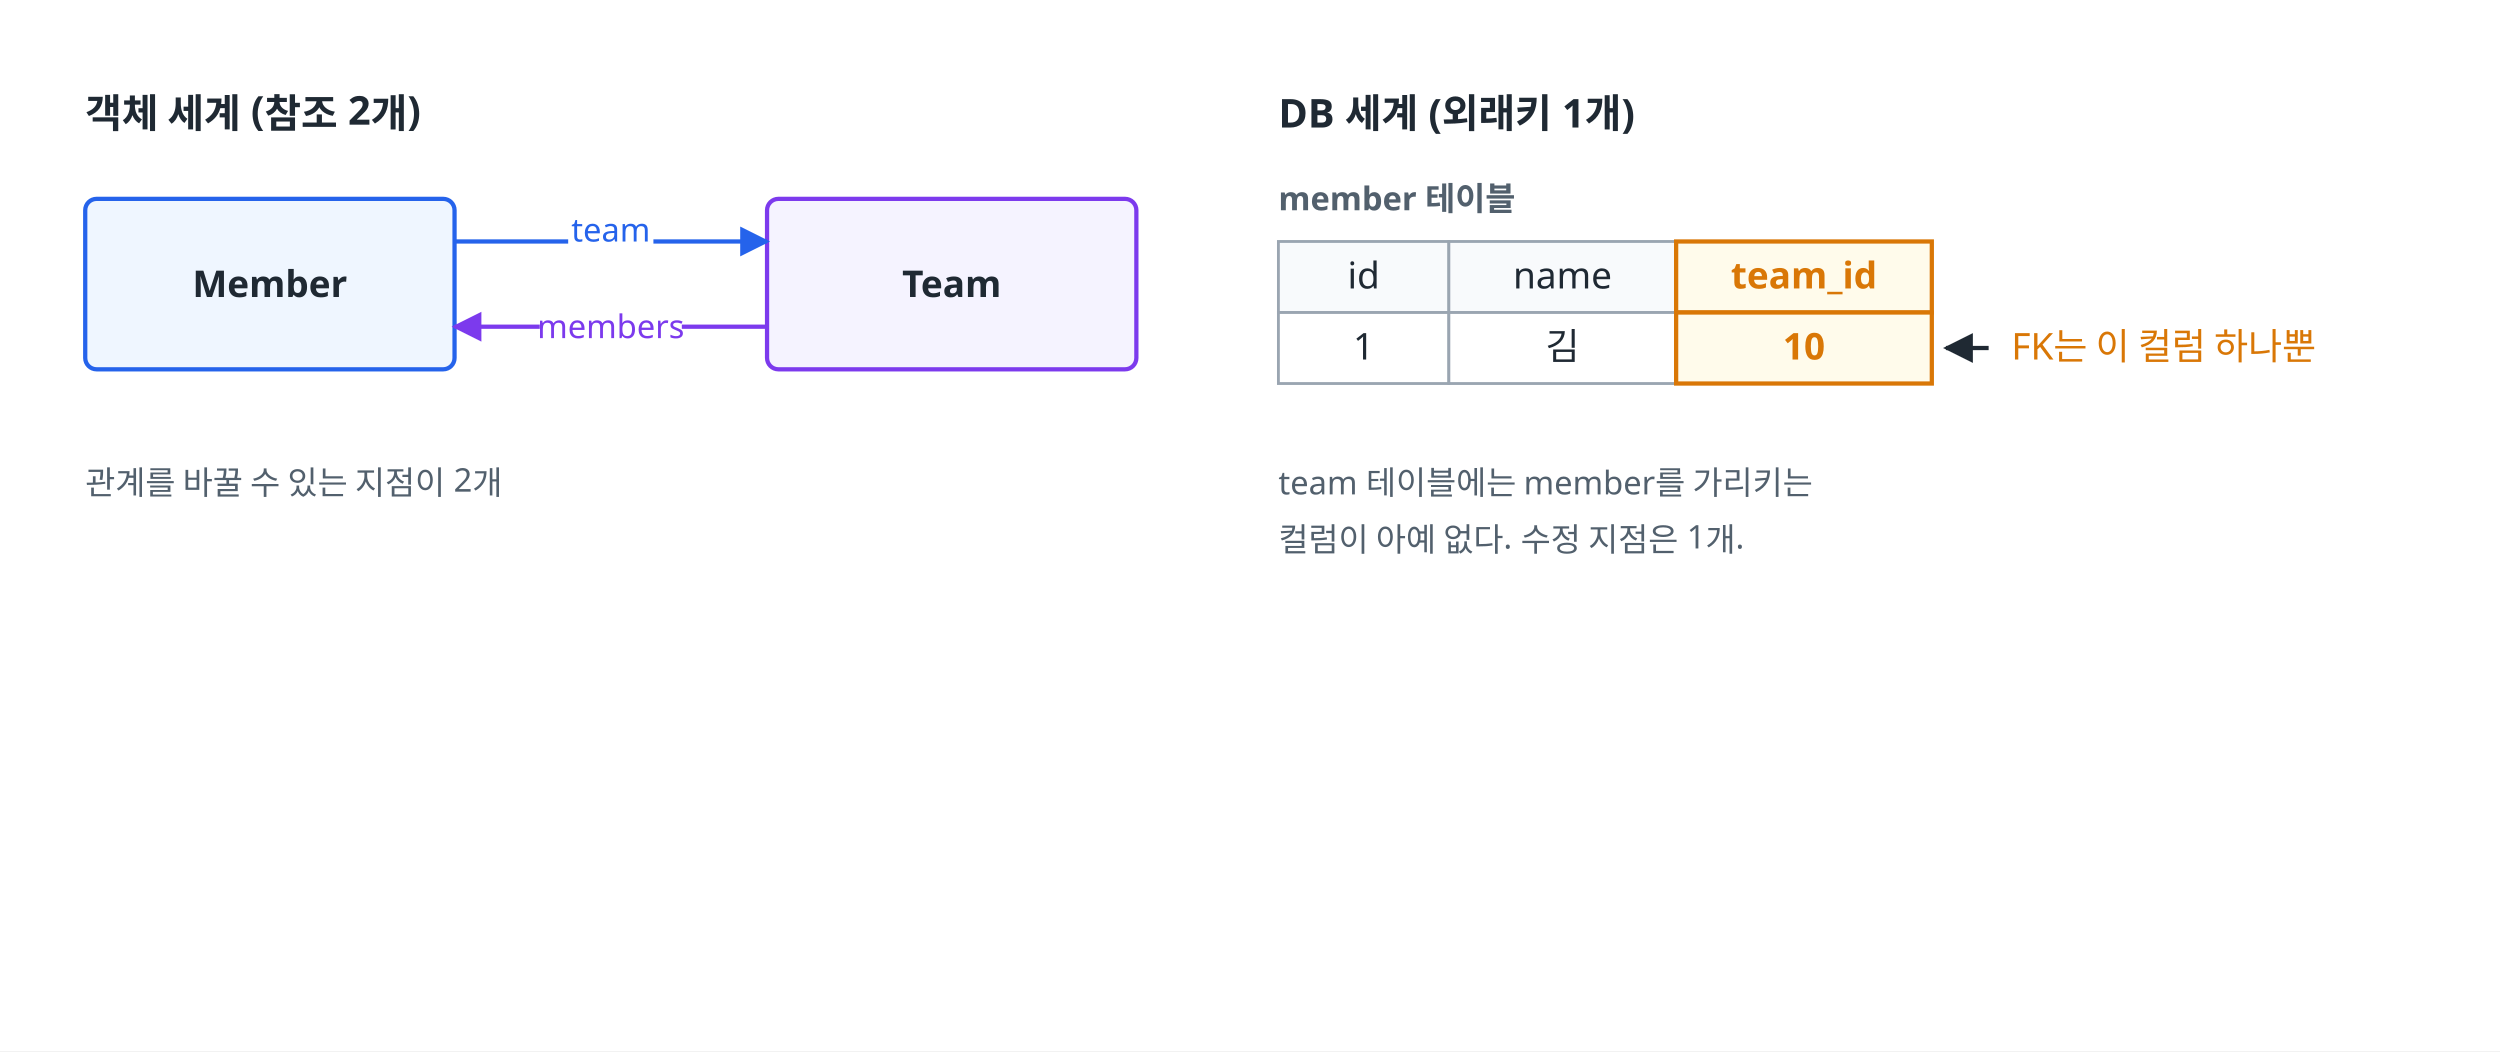
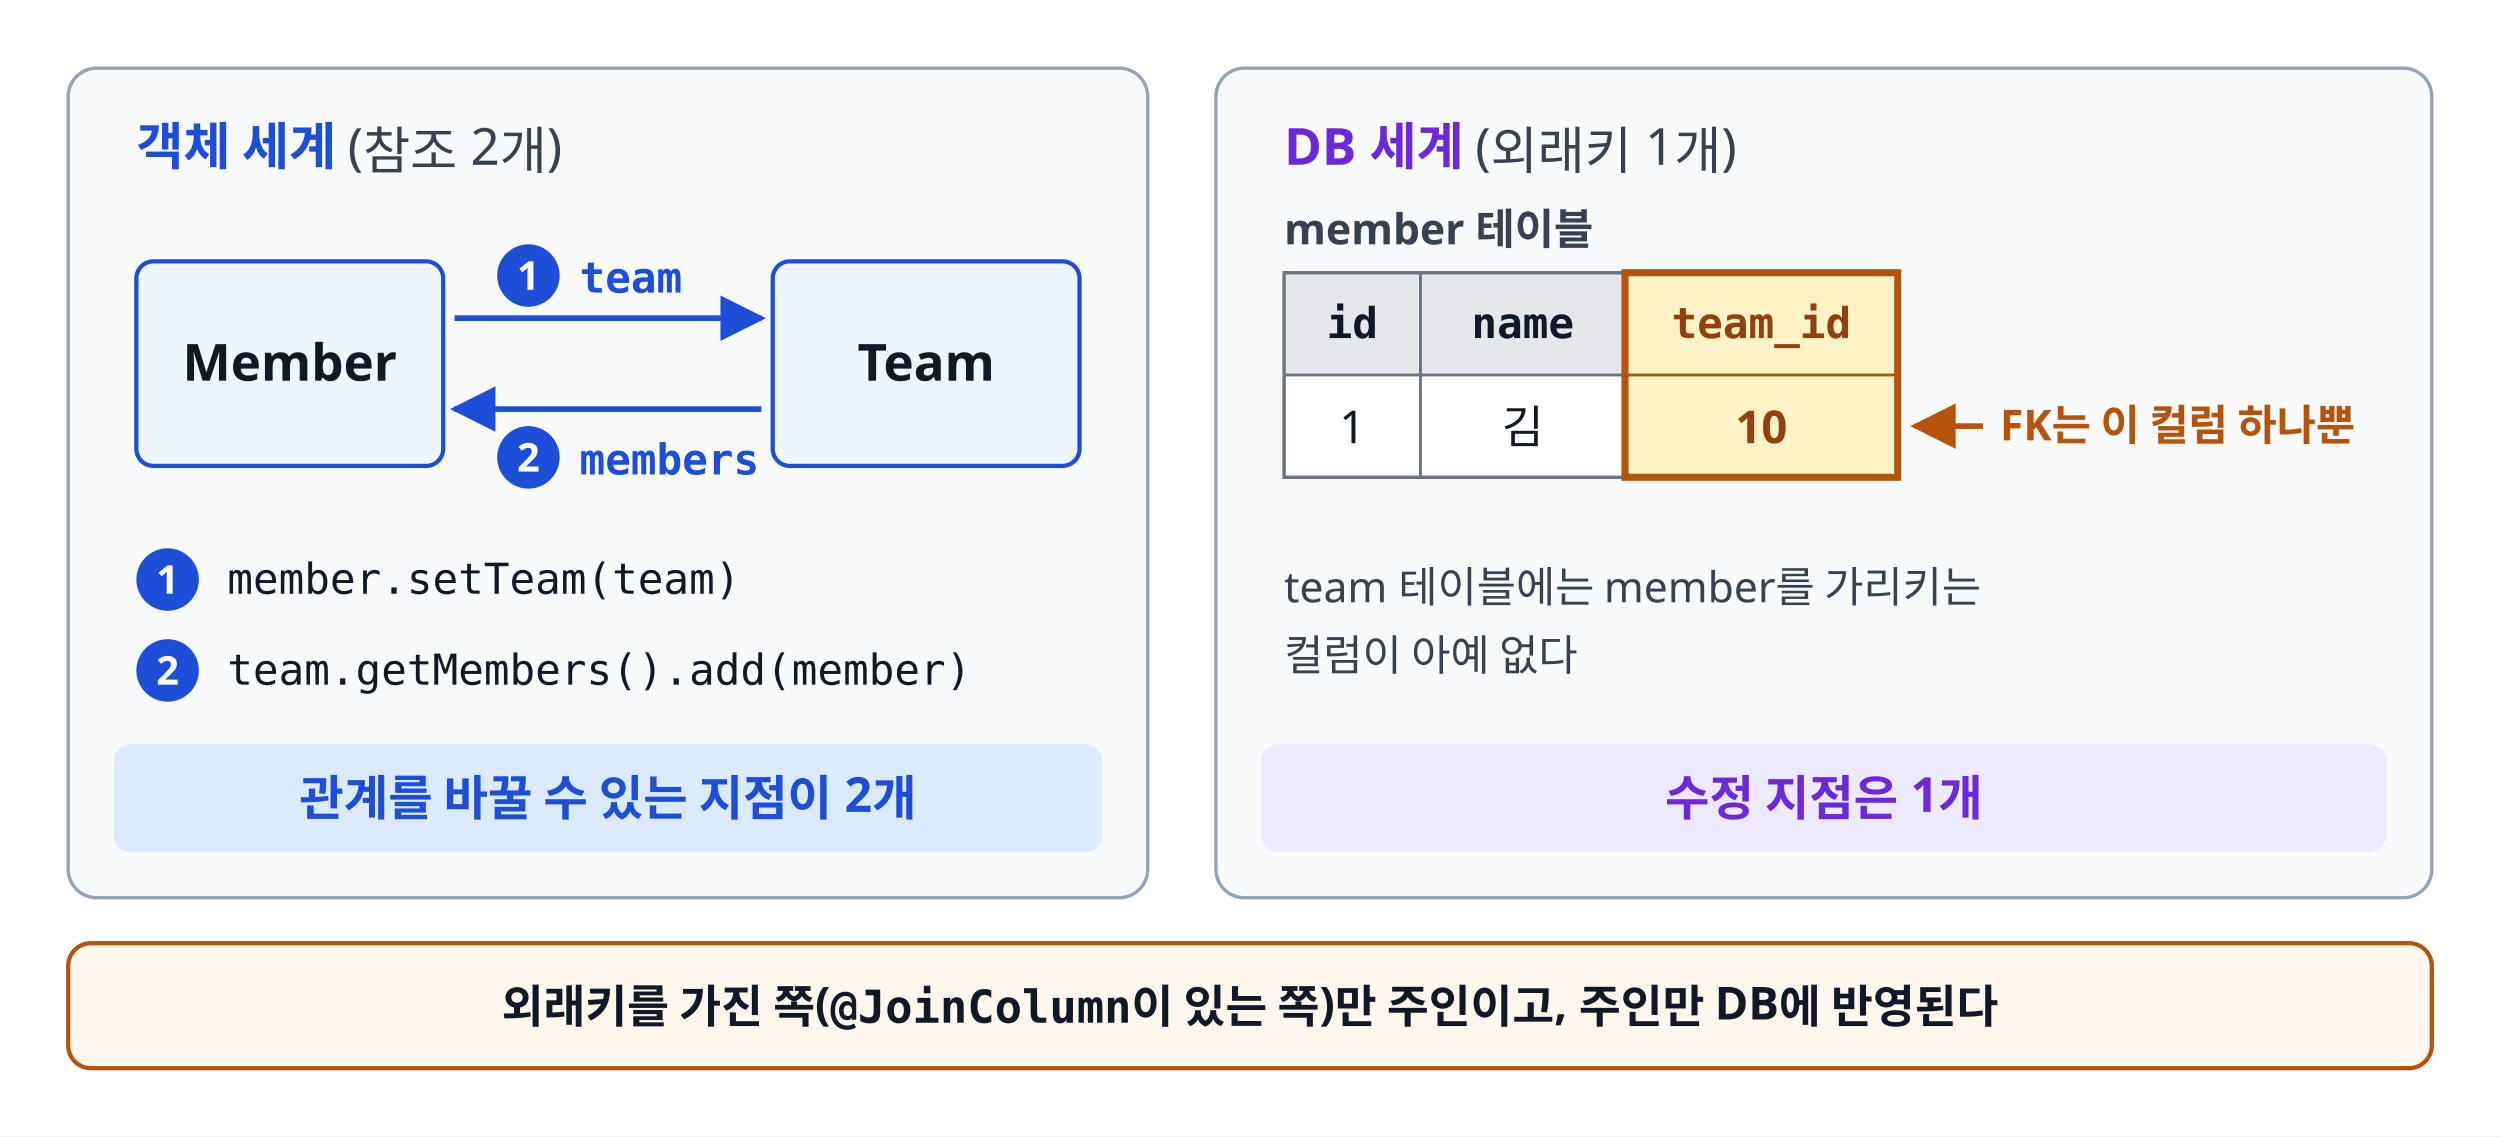
- <svg xmlns="http://www.w3.org/2000/svg" viewBox="0 0 880 370" width="880" height="370" font-family="'Malgun Gothic','Apple SD Gothic Neo','Noto Sans KR','Segoe UI',sans-serif" role="img" aria-labelledby="t d">
+ <svg xmlns="http://www.w3.org/2000/svg" viewBox="0 0 880 400" width="880" height="400" font-family="'Malgun Gothic','Apple SD Gothic Neo','Noto Sans KR','Segoe UI',sans-serif" role="img" aria-labelledby="t d">
+   <rect width="880" height="400" fill="#ffffff" />
  <defs>
-     <marker id="a-blue" viewBox="0 0 10 10" refX="9" refY="5" markerWidth="7" markerHeight="7" orient="auto-start-reverse">
-       <path d="M0,0 L10,5 L0,10 z" fill="#2563eb" />
+     <marker id="ab" viewBox="0 0 10 10" refX="9" refY="5" markerWidth="8" markerHeight="8" orient="auto">
+       <path d="M0,0 L10,5 L0,10 z" fill="#1d4ed8" />
    </marker>
-     <marker id="a-purple" viewBox="0 0 10 10" refX="9" refY="5" markerWidth="7" markerHeight="7" orient="auto-start-reverse">
-       <path d="M0,0 L10,5 L0,10 z" fill="#7c3aed" />
-     </marker>
-     <marker id="a-ink" viewBox="0 0 10 10" refX="9" refY="5" markerWidth="7" markerHeight="7" orient="auto-start-reverse">
-       <path d="M0,0 L10,5 L0,10 z" fill="#1f2933" />
+     <marker id="ao" viewBox="0 0 10 10" refX="9" refY="5" markerWidth="8" markerHeight="8" orient="auto">
+       <path d="M0,0 L10,5 L0,10 z" fill="#b45309" />
    </marker>
  </defs>
-   <rect width="880" height="370" fill="#ffffff" />
-   <text x="30" y="44.9" font-size="14" font-weight="bold" fill="#1f2933">객체 세계 (참조 2개)</text>
-   <rect x="30" y="70" width="130" height="60" rx="4" fill="#eff6ff" stroke="#2563eb" stroke-width="1.5" />
-   <text x="95" y="104.55" font-size="13" font-weight="bold" fill="#1f2933" text-anchor="middle">Member</text>
-   <rect x="270" y="70" width="130" height="60" rx="4" fill="#f5f3ff" stroke="#7c3aed" stroke-width="1.5" />
-   <text x="335" y="104.55" font-size="13" font-weight="bold" fill="#1f2933" text-anchor="middle">Team</text>
-   <path d="M160,85 L270,85" stroke="#2563eb" stroke-width="1.5" fill="none" marker-end="url(#a-blue)" />
-   <rect x="200" y="73" width="30" height="16" fill="#ffffff" />
-   <text x="215" y="85.025" font-size="11.5" fill="#2563eb" text-anchor="middle">team</text>
-   <path d="M270,115 L160,115" stroke="#7c3aed" stroke-width="1.5" fill="none" marker-end="url(#a-purple)" />
-   <rect x="190" y="107" width="50" height="16" fill="#ffffff" />
-   <text x="215" y="119.025" font-size="11.5" fill="#7c3aed" text-anchor="middle">members</text>
-   <text x="30" y="174.025" font-size="11.5" fill="#52606d">관계를 바꿀 수 있는 지점이 2개</text>
-   <text x="450" y="44.9" font-size="14" font-weight="bold" fill="#1f2933">DB 세계 (외래키 1개)</text>
-   <text x="450" y="74.025" font-size="11.5" font-weight="bold" fill="#52606d">member 테이블</text>
-   <rect x="450" y="85" width="60" height="25" fill="#f8fafc" stroke="#9aa5b1" stroke-width="1" />
-   <text x="480" y="101.55" font-size="13" fill="#1f2933" text-anchor="middle">id</text>
-   <rect x="510" y="85" width="80" height="25" fill="#f8fafc" stroke="#9aa5b1" stroke-width="1" />
-   <text x="550" y="101.55" font-size="13" fill="#1f2933" text-anchor="middle">name</text>
-   <rect x="590" y="85" width="90" height="25" fill="#fffbeb" stroke="#d97706" stroke-width="1.5" />
-   <text x="635" y="101.55" font-size="13" font-weight="bold" fill="#d97706" text-anchor="middle">team_id</text>
-   <rect x="450" y="110" width="60" height="25" fill="#ffffff" stroke="#9aa5b1" stroke-width="1" />
-   <text x="480" y="126.55" font-size="13" fill="#1f2933" text-anchor="middle">1</text>
-   <rect x="510" y="110" width="80" height="25" fill="#ffffff" stroke="#9aa5b1" stroke-width="1" />
-   <text x="550" y="126.55" font-size="13" fill="#1f2933" text-anchor="middle">김</text>
-   <rect x="590" y="110" width="90" height="25" fill="#fffbeb" stroke="#d97706" stroke-width="1.5" />
-   <text x="635" y="126.55" font-size="13" font-weight="bold" fill="#d97706" text-anchor="middle">10</text>
-   <path d="M700,122.5 L685,122.5" stroke="#1f2933" stroke-width="1.5" fill="none" marker-end="url(#a-ink)" />
-   <text x="708" y="126.55" font-size="13" fill="#d97706">FK는 이 컬럼 하나뿐</text>
-   <text x="450" y="174.025" font-size="11.5" fill="#52606d">team 테이블에는 member를 가리키는</text>
-   <text x="450" y="194.025" font-size="11.5" fill="#52606d">컬럼이 아예 없다. 수정 지점은 1개.</text>
+   <rect x="24" y="24" width="380" height="292" rx="10" fill="#f8fafc" stroke="#94a3b8" stroke-width="1.2" />
+   <text x="48" y="58" font-size="18" font-weight="bold" fill="#1d4ed8">객체 세계 <tspan font-weight="normal" fill="#374151">(참조 2개)</tspan>
+   </text>
+   <rect x="48" y="92" width="108" height="72" rx="6" fill="#eff6ff" stroke="#1d4ed8" stroke-width="1.5" />
+   <text x="102" y="134" font-size="18" font-weight="bold" fill="#111827" text-anchor="middle">Member</text>
+   <rect x="272" y="92" width="108" height="72" rx="6" fill="#eff6ff" stroke="#1d4ed8" stroke-width="1.5" />
+   <text x="326" y="134" font-size="18" font-weight="bold" fill="#111827" text-anchor="middle">Team</text>
+   <line x1="160" y1="112" x2="268" y2="112" stroke="#1d4ed8" stroke-width="2" marker-end="url(#ab)" />
+   <circle cx="186" cy="97" r="11" fill="#1d4ed8" />
+   <text x="186" y="102" font-size="14" font-weight="bold" fill="#ffffff" text-anchor="middle">1</text>
+   <text x="204" y="103" font-size="15" font-weight="bold" fill="#1d4ed8" font-family="Consolas,'D2Coding',Menlo,'Malgun Gothic',monospace">team</text>
+   <line x1="268" y1="144" x2="160" y2="144" stroke="#1d4ed8" stroke-width="2" marker-end="url(#ab)" />
+   <circle cx="186" cy="161" r="11" fill="#1d4ed8" />
+   <text x="186" y="166" font-size="14" font-weight="bold" fill="#ffffff" text-anchor="middle">2</text>
+   <text x="204" y="167" font-size="15" font-weight="bold" fill="#1d4ed8" font-family="Consolas,'D2Coding',Menlo,'Malgun Gothic',monospace">members</text>
+   <circle cx="59" cy="204" r="11" fill="#1d4ed8" />
+   <text x="59" y="209" font-size="14" font-weight="bold" fill="#ffffff" text-anchor="middle">1</text>
+   <text x="80" y="209" font-size="15" fill="#111827" font-family="Consolas,'D2Coding',Menlo,'Malgun Gothic',monospace">member.setTeam(team)</text>
+   <circle cx="59" cy="236" r="11" fill="#1d4ed8" />
+   <text x="59" y="241" font-size="14" font-weight="bold" fill="#ffffff" text-anchor="middle">2</text>
+   <text x="80" y="241" font-size="15" fill="#111827" font-family="Consolas,'D2Coding',Menlo,'Malgun Gothic',monospace">team.getMembers().add(member)</text>
+   <rect x="40" y="262" width="348" height="38" rx="6" fill="#dbeafe" />
+   <text x="214" y="287" font-size="17" font-weight="bold" fill="#1d4ed8" text-anchor="middle">관계를 바꿀 수 있는 지점이 2개</text>
+   <rect x="428" y="24" width="428" height="292" rx="10" fill="#f8fafc" stroke="#94a3b8" stroke-width="1.2" />
+   <text x="452" y="58" font-size="18" font-weight="bold" fill="#6d28d9">DB 세계 <tspan font-weight="normal" fill="#374151">(외래키 1개)</tspan>
+   </text>
+   <text x="452" y="86" font-size="15" font-weight="bold" fill="#374151">member 테이블</text>
+   <rect x="452" y="96" width="120" height="36" fill="#e5e7eb" />
+   <rect x="452" y="132" width="120" height="36" fill="#ffffff" />
+   <line x1="452" y1="132" x2="572" y2="132" stroke="#6b7280" stroke-width="1" />
+   <line x1="500" y1="96" x2="500" y2="168" stroke="#6b7280" stroke-width="1" />
+   <rect x="452" y="96" width="216" height="72" fill="none" stroke="#6b7280" stroke-width="1.2" />
+   <rect x="572" y="96" width="96" height="72" fill="#fef3c7" stroke="#b45309" stroke-width="2.5" />
+   <line x1="572" y1="132" x2="668" y2="132" stroke="#b45309" stroke-width="1" />
+   <text x="476" y="119" font-size="15" font-weight="bold" fill="#111827" text-anchor="middle" font-family="Consolas,'D2Coding',Menlo,'Malgun Gothic',monospace">id</text>
+   <text x="536" y="119" font-size="15" font-weight="bold" fill="#111827" text-anchor="middle" font-family="Consolas,'D2Coding',Menlo,'Malgun Gothic',monospace">name</text>
+   <text x="620" y="119" font-size="15" font-weight="bold" fill="#92400e" text-anchor="middle" font-family="Consolas,'D2Coding',Menlo,'Malgun Gothic',monospace">team_id</text>
+   <text x="476" y="156" font-size="16" fill="#111827" text-anchor="middle">1</text>
+   <text x="536" y="156" font-size="16" fill="#111827" text-anchor="middle">김</text>
+   <text x="620" y="156" font-size="16" font-weight="bold" fill="#92400e" text-anchor="middle">10</text>
+   <line x1="698" y1="150" x2="674" y2="150" stroke="#b45309" stroke-width="2" marker-end="url(#ao)" />
+   <text x="704" y="155" font-size="15" font-weight="bold" fill="#b45309">FK는 이 컬럼 하나뿐</text>
+   <text x="452" y="212" font-size="15" fill="#374151">team 테이블에는 member를 가리키는</text>
+   <text x="452" y="236" font-size="15" fill="#374151">컬럼이 아예 없다</text>
+   <rect x="444" y="262" width="396" height="38" rx="6" fill="#ede9fe" />
+   <text x="642" y="287" font-size="17" font-weight="bold" fill="#6d28d9" text-anchor="middle">수정 지점은 1개</text>
+   <rect x="24" y="332" width="832" height="44" rx="8" fill="#fff7ed" stroke="#b45309" stroke-width="1.5" />
+   <text x="440" y="360" font-size="16" font-weight="bold" fill="#111827" text-anchor="middle">외래키를 가진 쪽(<tspan font-family="Consolas,'D2Coding',Menlo,'Malgun Gothic',monospace">@JoinColumn</tspan>이 있는 쪽)만 주인이고, 주인만 DB에 반영된다</text>
</svg>
